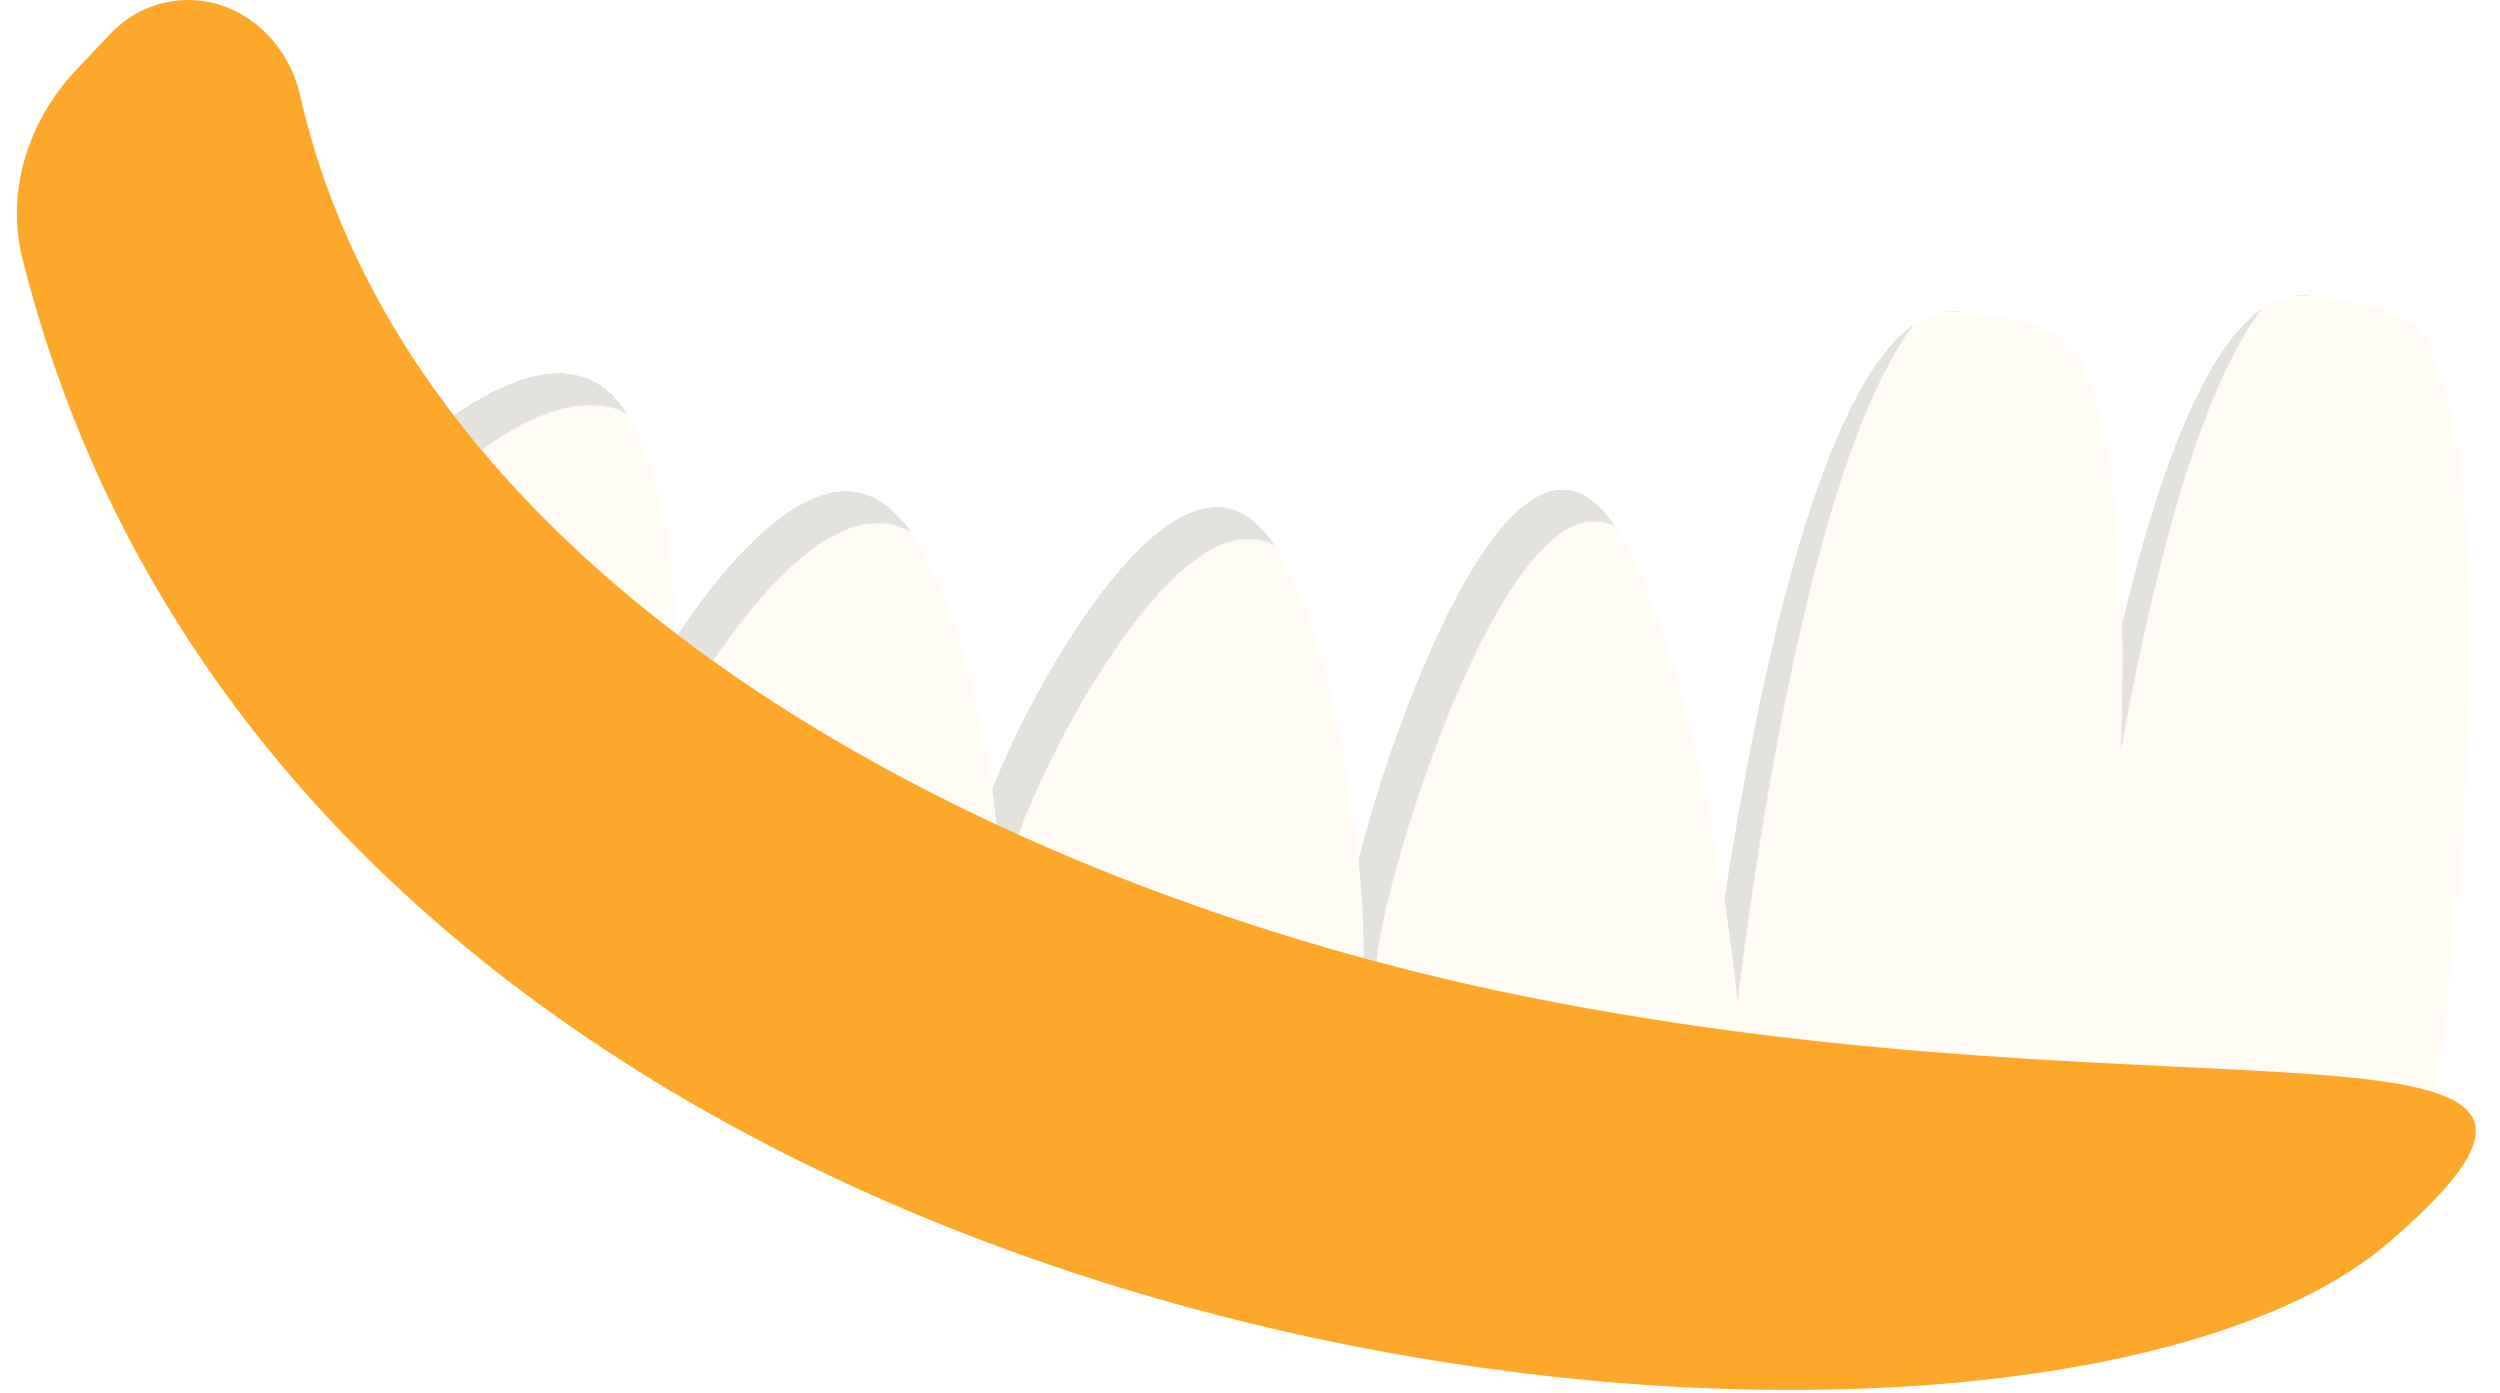
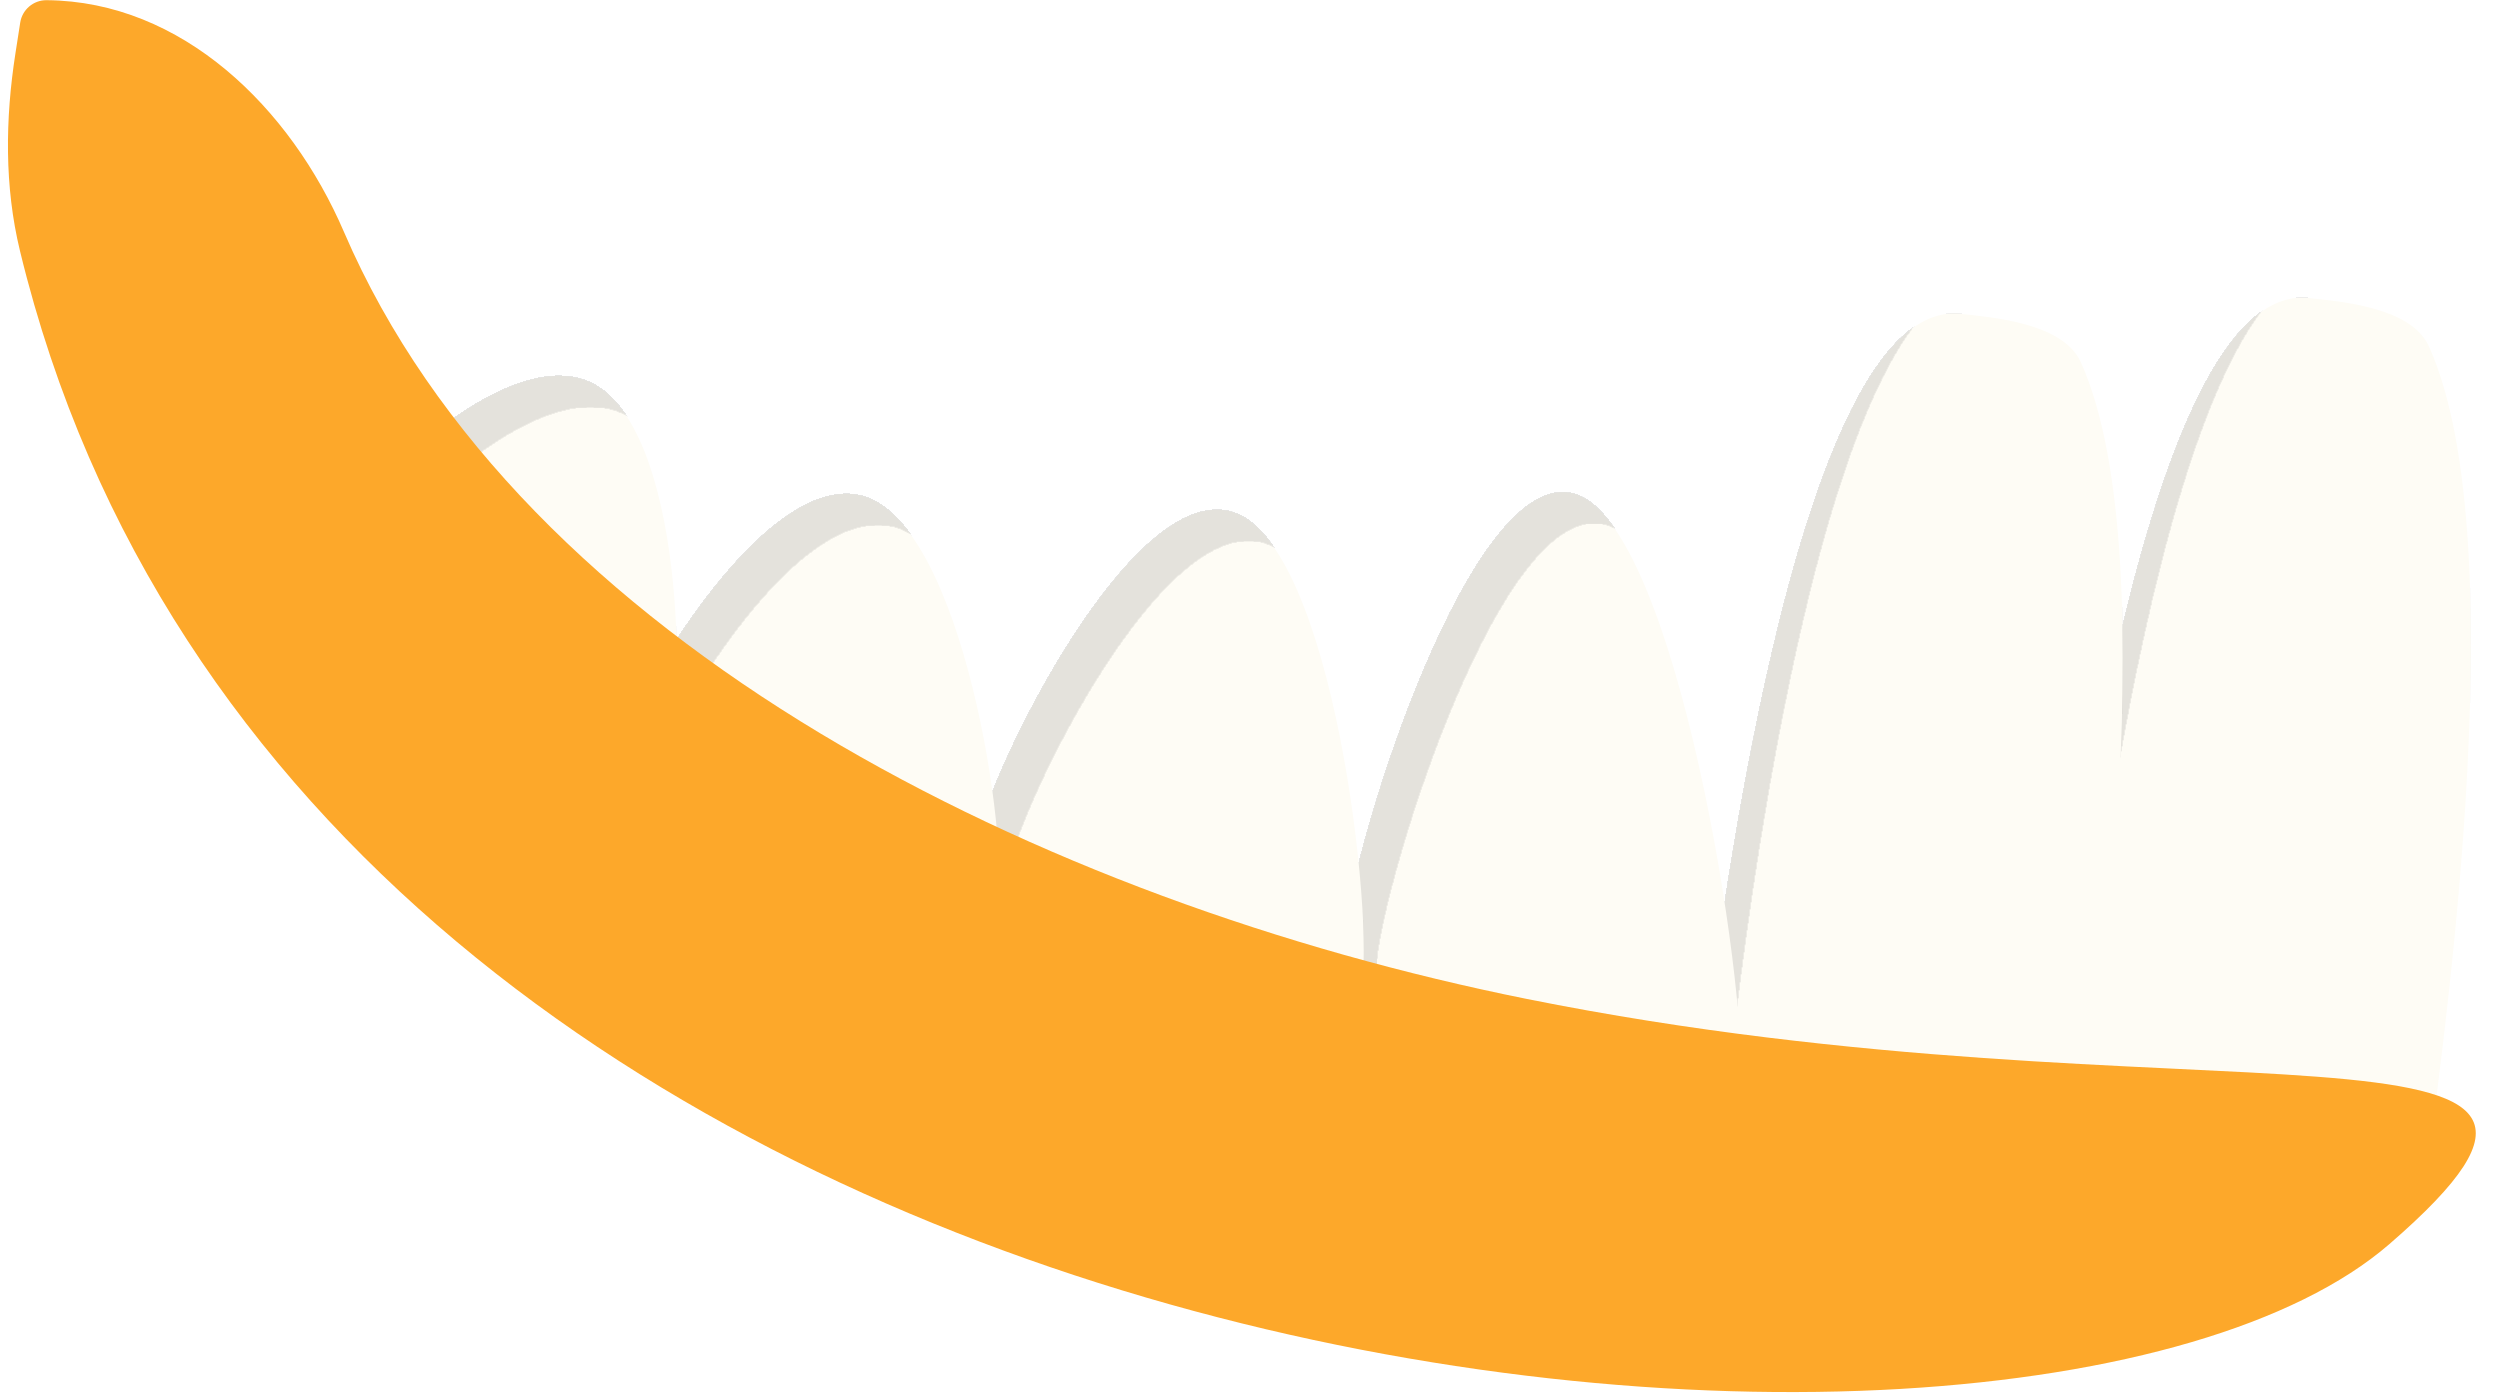
<svg xmlns="http://www.w3.org/2000/svg" width="158" height="88" viewBox="0 0 158 88" fill="none">
  <g filter="url(#filter0_i_28_330)">
-     <path d="M129.477 67.313C128.629 74.64 152.438 81.971 153.286 74.644C153.994 68.525 159.244 34.464 153.507 21.755C152.374 19.246 147.815 18.914 145.913 18.703C135.361 17.53 130.324 59.986 129.477 67.313Z" fill="#FEFCF5" />
+     <path d="M129.477 67.447C128.629 74.774 152.438 82.105 153.286 74.778C153.994 68.659 159.244 34.598 153.507 21.889C152.374 19.38 147.815 19.048 145.913 18.837C135.361 17.664 130.324 60.12 129.477 67.447Z" fill="#FEFCF5" />
  </g>
  <g filter="url(#filter1_i_28_330)">
-     <path d="M107.477 68.313C106.629 75.64 130.438 82.971 131.286 75.644C131.994 69.525 137.244 35.464 131.507 22.755C130.374 20.246 125.815 19.914 123.913 19.703C113.361 18.53 108.324 60.986 107.477 68.313Z" fill="#FEFCF5" />
+     <path d="M107.477 68.447C106.629 75.774 130.438 83.105 131.286 75.778C131.994 69.659 137.244 35.598 131.507 22.889C130.374 20.38 125.815 20.048 123.913 19.837C113.361 18.664 108.324 61.12 107.477 68.447Z" fill="#FEFCF5" />
  </g>
  <g filter="url(#filter2_i_28_330)">
-     <path d="M109.985 68.224C110.484 62.558 105.992 32.966 99.504 31.078C93.015 29.189 85.529 53.114 85.03 58.78C84.531 64.447 109.486 73.891 109.985 68.224Z" fill="#FEFCF5" />
+     <path d="M109.985 68.359C110.484 62.692 105.992 33.1 99.504 31.212C93.015 29.323 85.529 53.248 85.03 58.914C84.531 64.581 109.486 74.025 109.985 68.359Z" fill="#FEFCF5" />
  </g>
  <g filter="url(#filter3_i_28_330)">
-     <path d="M86.039 62.475C86.894 58.029 84.273 34.246 77.913 32.235C71.552 30.224 62.568 48.569 61.713 53.015C60.857 57.461 85.183 66.921 86.039 62.475Z" fill="#FEFCF5" />
+     <path d="M86.039 62.609C86.894 58.163 84.273 34.38 77.913 32.369C71.552 30.358 62.568 48.703 61.713 53.149C60.857 57.595 85.183 67.055 86.039 62.609Z" fill="#FEFCF5" />
  </g>
  <g filter="url(#filter4_i_28_330)">
-     <path d="M63.022 56.948C63.822 53.191 60.915 33.004 54.536 31.222C48.158 29.441 39.405 44.878 38.604 48.636C37.804 52.393 62.221 60.706 63.022 56.948Z" fill="#FEFCF5" />
+     <path d="M63.022 57.082C63.822 53.325 60.915 33.138 54.536 31.356C48.158 29.575 39.405 45.012 38.604 48.77C37.804 52.527 62.221 60.84 63.022 57.082Z" fill="#FEFCF5" />
  </g>
  <g filter="url(#filter5_i_28_330)">
-     <path d="M42.11 47.834C43.408 44.71 43.285 26.668 37.25 24.008C31.216 21.348 20.51 33.23 19.213 36.355C17.915 39.479 40.813 50.959 42.11 47.834Z" fill="#FEFCF5" />
+     <path d="M42.11 47.968C43.408 44.844 43.285 26.802 37.25 24.142C31.216 21.482 20.51 33.364 19.213 36.489C17.915 39.613 40.813 51.093 42.11 47.968Z" fill="#FEFCF5" />
  </g>
-   <path d="M7.011 2.1L4.822 4.41C1.784 7.617 0.347 12.087 1.423 16.371C19.684 89.129 127.388 98.921 151 78.5C169.5 62.5 138.5 71.438 96.5 63C62.663 56.202 25.984 36.992 18.968 6.029C18.203 2.651 15.356 0 11.892 0C10.046 0 8.281 0.759 7.011 2.1Z" fill="#FDA82A" />
+   <path d="M1.278 1.426L0.975 3.375C0.329 7.521 0.274 11.78 1.263 15.858C19.046 89.205 127.318 99.116 151 78.634C169.5 62.634 138.5 71.572 96.5 63.134C65.874 56.981 32.92 40.66 21.739 14.66C18.358 6.798 11.501 0.081 2.943 0.012C2.114 0.005 1.406 0.607 1.278 1.426Z" fill="#FDA82A" />
  <defs>
-     <filter id="filter0_i_28_330" x="129.455" y="18.679" width="26.704" height="58.999" filterUnits="userSpaceOnUse" color-interpolation-filters="sRGB">
+     <filter id="filter0_i_28_330" x="129.455" y="18.813" width="26.704" height="58.999" filterUnits="userSpaceOnUse" color-interpolation-filters="sRGB">
      <feFlood flood-opacity="0" result="BackgroundImageFix" />
      <feBlend mode="normal" in="SourceGraphic" in2="BackgroundImageFix" result="shape" />
      <feColorMatrix in="SourceAlpha" type="matrix" values="0 0 0 0 0 0 0 0 0 0 0 0 0 0 0 0 0 0 127 0" result="hardAlpha" />
      <feOffset dx="2" dy="-2" />
      <feComposite in2="hardAlpha" operator="arithmetic" k2="-1" k3="1" />
      <feColorMatrix type="matrix" values="0 0 0 0 0 0 0 0 0 0 0 0 0 0 0 0 0 0 0.1 0" />
      <feBlend mode="normal" in2="shape" result="effect1_innerShadow_28_330" />
    </filter>
-     <filter id="filter1_i_28_330" x="107.455" y="19.679" width="26.704" height="58.999" filterUnits="userSpaceOnUse" color-interpolation-filters="sRGB">
+     <filter id="filter1_i_28_330" x="107.455" y="19.813" width="26.704" height="58.999" filterUnits="userSpaceOnUse" color-interpolation-filters="sRGB">
      <feFlood flood-opacity="0" result="BackgroundImageFix" />
      <feBlend mode="normal" in="SourceGraphic" in2="BackgroundImageFix" result="shape" />
      <feColorMatrix in="SourceAlpha" type="matrix" values="0 0 0 0 0 0 0 0 0 0 0 0 0 0 0 0 0 0 127 0" result="hardAlpha" />
      <feOffset dx="2" dy="-2" />
      <feComposite in2="hardAlpha" operator="arithmetic" k2="-1" k3="1" />
      <feColorMatrix type="matrix" values="0 0 0 0 0 0 0 0 0 0 0 0 0 0 0 0 0 0 0.1 0" />
      <feBlend mode="normal" in2="shape" result="effect1_innerShadow_28_330" />
    </filter>
-     <filter id="filter2_i_28_330" x="85.023" y="30.972" width="25" height="39" filterUnits="userSpaceOnUse" color-interpolation-filters="sRGB">
+     <filter id="filter2_i_28_330" x="85.023" y="31.106" width="25" height="39" filterUnits="userSpaceOnUse" color-interpolation-filters="sRGB">
      <feFlood flood-opacity="0" result="BackgroundImageFix" />
      <feBlend mode="normal" in="SourceGraphic" in2="BackgroundImageFix" result="shape" />
      <feColorMatrix in="SourceAlpha" type="matrix" values="0 0 0 0 0 0 0 0 0 0 0 0 0 0 0 0 0 0 127 0" result="hardAlpha" />
      <feOffset dx="2" dy="2" />
      <feComposite in2="hardAlpha" operator="arithmetic" k2="-1" k3="1" />
      <feColorMatrix type="matrix" values="0 0 0 0 0 0 0 0 0 0 0 0 0 0 0 0 0 0 0.1 0" />
      <feBlend mode="normal" in2="shape" result="effect1_innerShadow_28_330" />
    </filter>
-     <filter id="filter3_i_28_330" x="61.691" y="32.082" width="24.505" height="31.553" filterUnits="userSpaceOnUse" color-interpolation-filters="sRGB">
+     <filter id="filter3_i_28_330" x="61.691" y="32.216" width="24.505" height="31.553" filterUnits="userSpaceOnUse" color-interpolation-filters="sRGB">
      <feFlood flood-opacity="0" result="BackgroundImageFix" />
      <feBlend mode="normal" in="SourceGraphic" in2="BackgroundImageFix" result="shape" />
      <feColorMatrix in="SourceAlpha" type="matrix" values="0 0 0 0 0 0 0 0 0 0 0 0 0 0 0 0 0 0 127 0" result="hardAlpha" />
      <feOffset dx="2" dy="2" />
      <feComposite in2="hardAlpha" operator="arithmetic" k2="-1" k3="1" />
      <feColorMatrix type="matrix" values="0 0 0 0 0 0 0 0 0 0 0 0 0 0 0 0 0 0 0.1 0" />
      <feBlend mode="normal" in2="shape" result="effect1_innerShadow_28_330" />
    </filter>
-     <filter id="filter4_i_28_330" x="38.585" y="31.08" width="24.567" height="26.821" filterUnits="userSpaceOnUse" color-interpolation-filters="sRGB">
+     <filter id="filter4_i_28_330" x="38.585" y="31.214" width="24.567" height="26.821" filterUnits="userSpaceOnUse" color-interpolation-filters="sRGB">
      <feFlood flood-opacity="0" result="BackgroundImageFix" />
      <feBlend mode="normal" in="SourceGraphic" in2="BackgroundImageFix" result="shape" />
      <feColorMatrix in="SourceAlpha" type="matrix" values="0 0 0 0 0 0 0 0 0 0 0 0 0 0 0 0 0 0 127 0" result="hardAlpha" />
      <feOffset dx="2" dy="2" />
      <feComposite in2="hardAlpha" operator="arithmetic" k2="-1" k3="1" />
      <feColorMatrix type="matrix" values="0 0 0 0 0 0 0 0 0 0 0 0 0 0 0 0 0 0 0.1 0" />
      <feBlend mode="normal" in2="shape" result="effect1_innerShadow_28_330" />
    </filter>
-     <filter id="filter5_i_28_330" x="19.16" y="23.623" width="23.614" height="24.746" filterUnits="userSpaceOnUse" color-interpolation-filters="sRGB">
+     <filter id="filter5_i_28_330" x="19.16" y="23.757" width="23.614" height="24.746" filterUnits="userSpaceOnUse" color-interpolation-filters="sRGB">
      <feFlood flood-opacity="0" result="BackgroundImageFix" />
      <feBlend mode="normal" in="SourceGraphic" in2="BackgroundImageFix" result="shape" />
      <feColorMatrix in="SourceAlpha" type="matrix" values="0 0 0 0 0 0 0 0 0 0 0 0 0 0 0 0 0 0 127 0" result="hardAlpha" />
      <feOffset dx="2" dy="2" />
      <feComposite in2="hardAlpha" operator="arithmetic" k2="-1" k3="1" />
      <feColorMatrix type="matrix" values="0 0 0 0 0 0 0 0 0 0 0 0 0 0 0 0 0 0 0.1 0" />
      <feBlend mode="normal" in2="shape" result="effect1_innerShadow_28_330" />
    </filter>
  </defs>
</svg>
